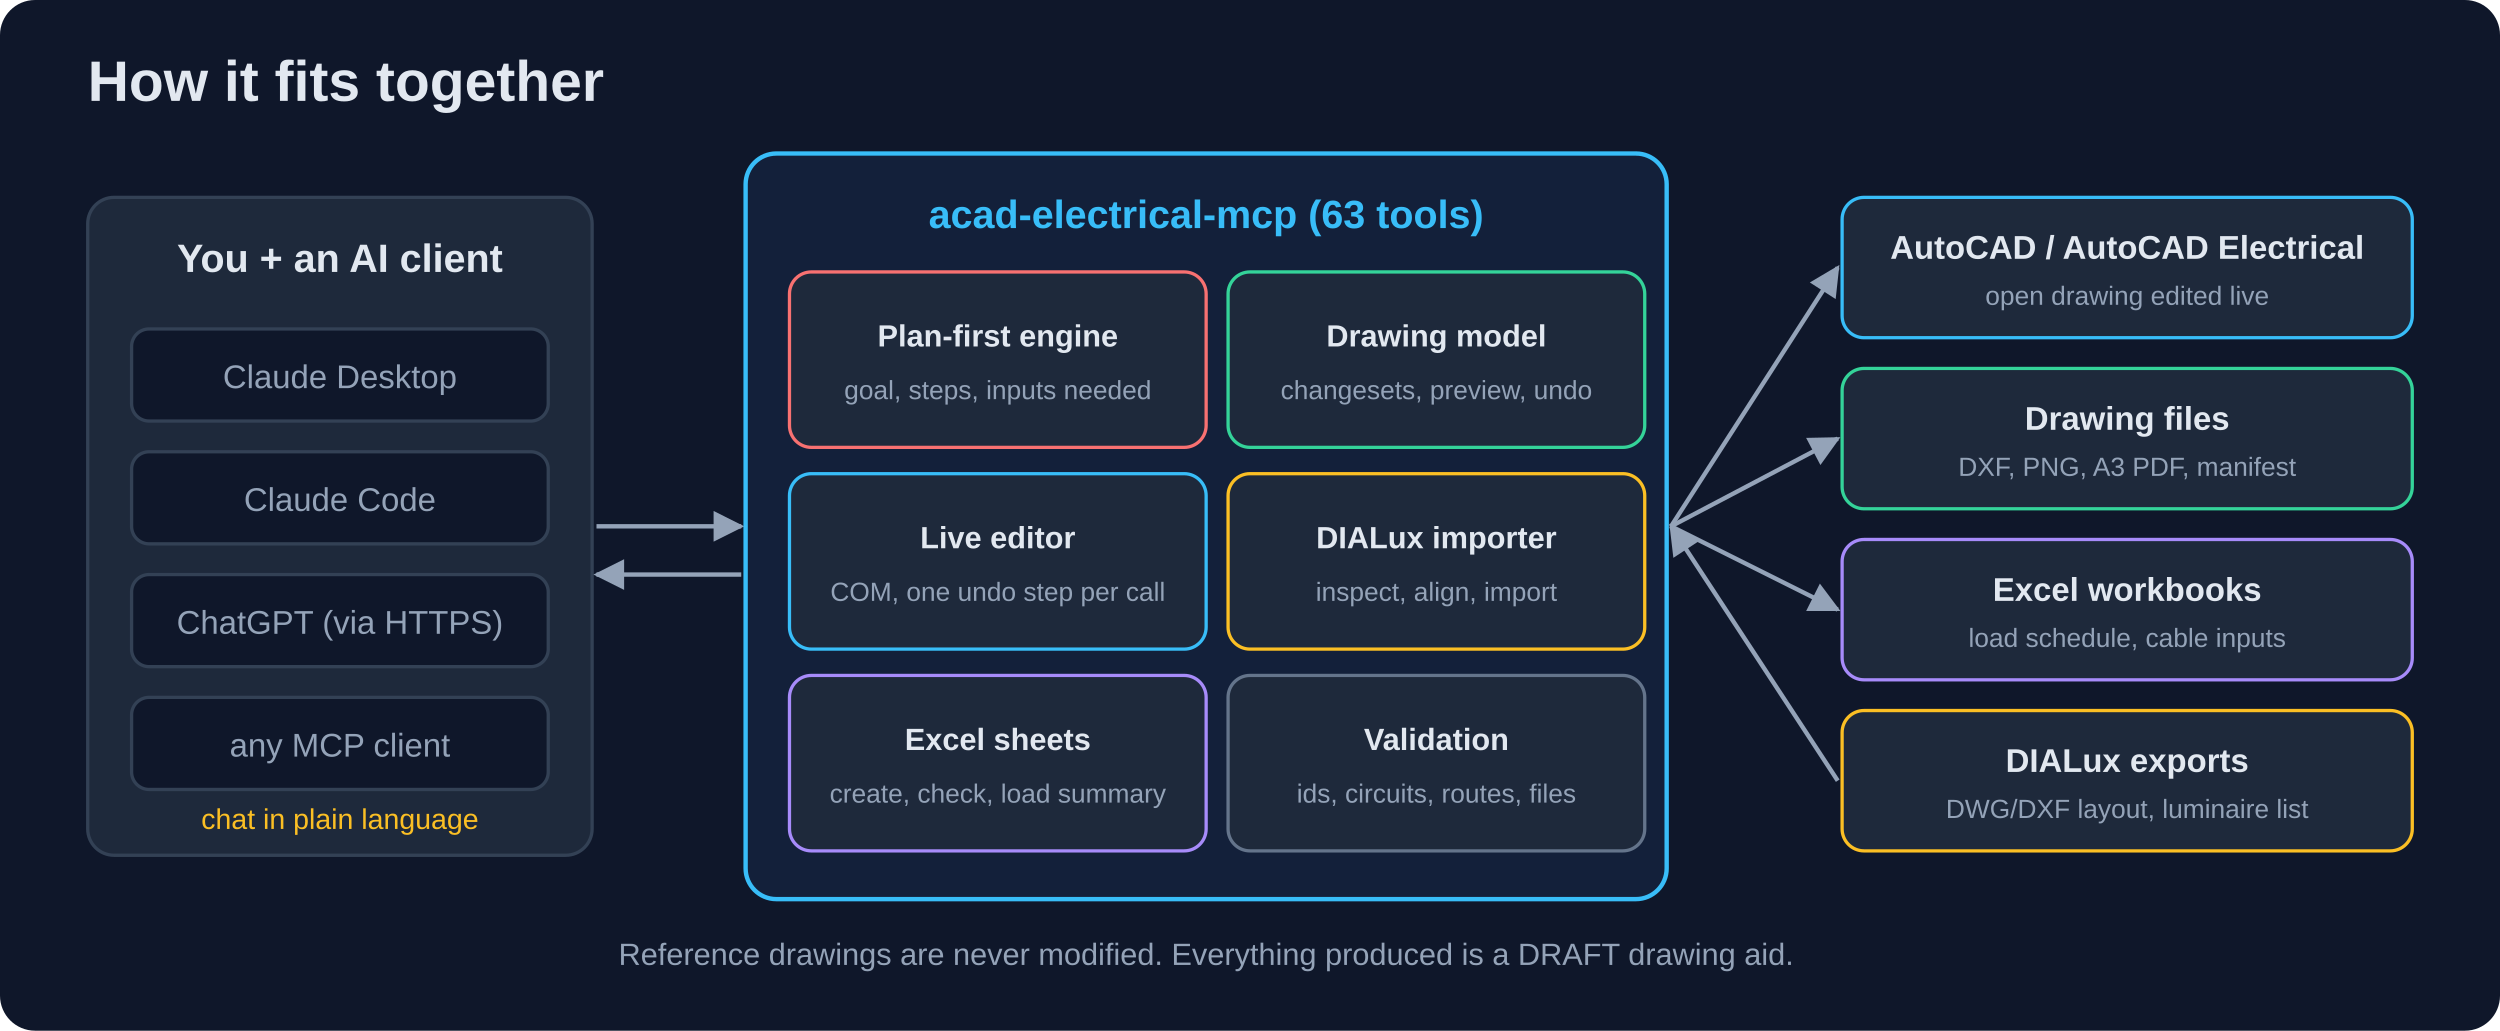
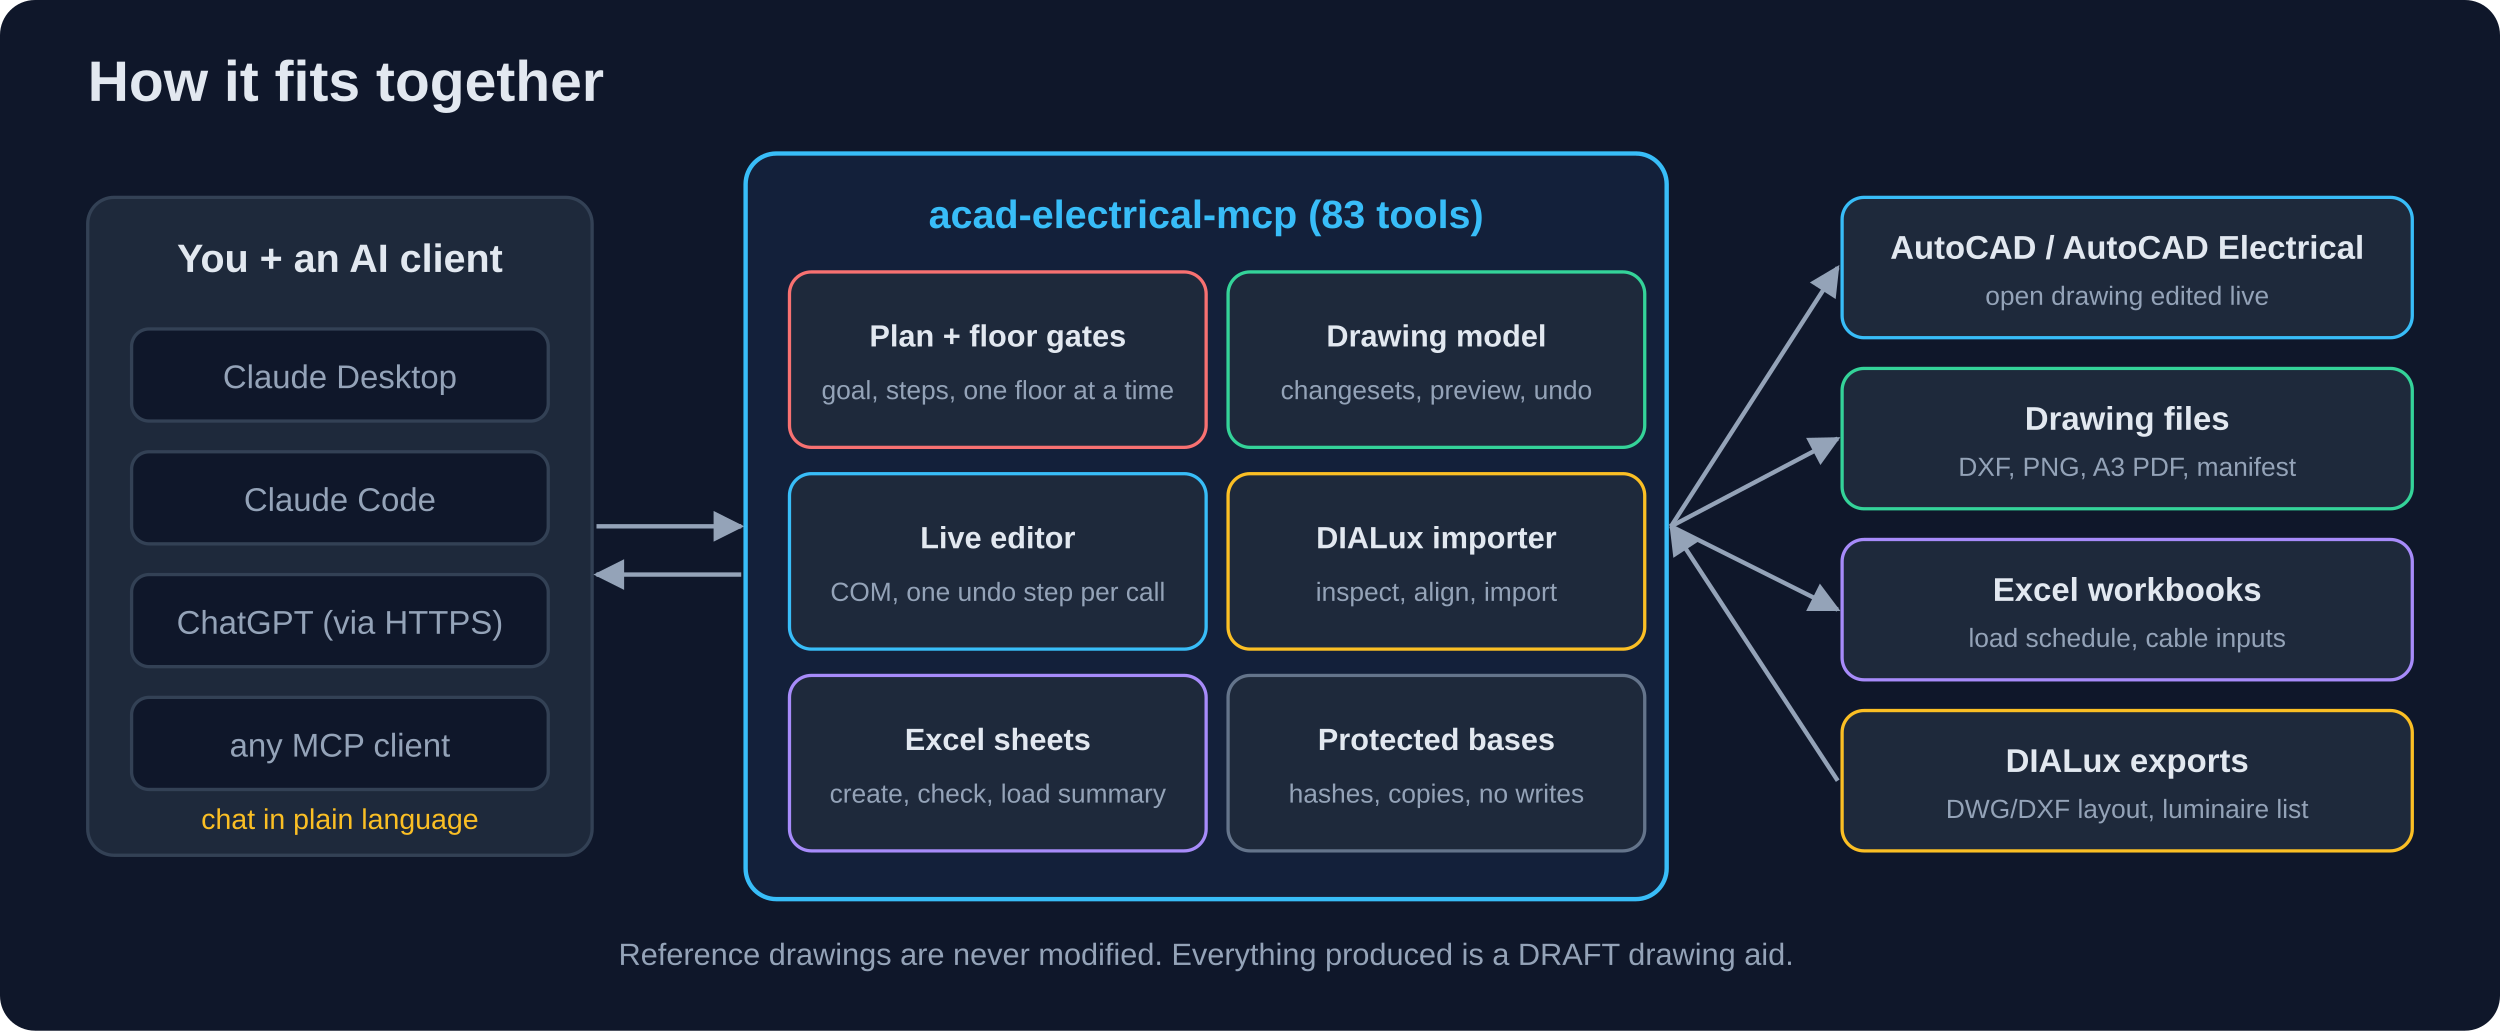
<svg xmlns="http://www.w3.org/2000/svg" viewBox="0 0 1140 470" width="1140" height="470" role="img" aria-label="Architecture of autocad-electrical-mcp">
  <defs>
    <marker id="a" viewBox="0 0 10 10" refX="9" refY="5" markerWidth="7" markerHeight="7" orient="auto-start-reverse">
      <path d="M0 0L10 5L0 10z" fill="#94a3b8" />
    </marker>
  </defs>
  <rect width="1140" height="470" rx="16" fill="#0f172a" />
  <text x="40" y="46" font-family="'Segoe UI', 'Helvetica Neue', Arial, sans-serif" font-size="26" fill="#e2e8f0" font-weight="700" text-anchor="start">How it fits together</text>
  <rect x="40" y="90" width="230" height="300" rx="12" fill="#1e293b" stroke="#334155" stroke-width="1.5" />
  <text x="155" y="124" font-family="'Segoe UI', 'Helvetica Neue', Arial, sans-serif" font-size="18" fill="#e2e8f0" font-weight="700" text-anchor="middle">You + an AI client</text>
  <rect x="60" y="150" width="190" height="42" rx="8" fill="#0f172a" stroke="#334155" stroke-width="1.5" />
  <text x="155" y="177" font-family="'Segoe UI', 'Helvetica Neue', Arial, sans-serif" font-size="15" fill="#94a3b8" font-weight="400" text-anchor="middle">Claude Desktop</text>
  <rect x="60" y="206" width="190" height="42" rx="8" fill="#0f172a" stroke="#334155" stroke-width="1.5" />
  <text x="155" y="233" font-family="'Segoe UI', 'Helvetica Neue', Arial, sans-serif" font-size="15" fill="#94a3b8" font-weight="400" text-anchor="middle">Claude Code</text>
  <rect x="60" y="262" width="190" height="42" rx="8" fill="#0f172a" stroke="#334155" stroke-width="1.5" />
  <text x="155" y="289" font-family="'Segoe UI', 'Helvetica Neue', Arial, sans-serif" font-size="15" fill="#94a3b8" font-weight="400" text-anchor="middle">ChatGPT (via HTTPS)</text>
  <rect x="60" y="318" width="190" height="42" rx="8" fill="#0f172a" stroke="#334155" stroke-width="1.5" />
  <text x="155" y="345" font-family="'Segoe UI', 'Helvetica Neue', Arial, sans-serif" font-size="15" fill="#94a3b8" font-weight="400" text-anchor="middle">any MCP client</text>
  <text x="155" y="378" font-family="'Segoe UI', 'Helvetica Neue', Arial, sans-serif" font-size="13" fill="#fbbf24" font-weight="400" text-anchor="middle">chat in plain language</text>
  <line x1="272" y1="240" x2="338" y2="240" stroke="#94a3b8" stroke-width="2" marker-end="url(#a)" />
  <line x1="338" y1="262" x2="272" y2="262" stroke="#94a3b8" stroke-width="2" marker-end="url(#a)" />
  <rect x="340" y="70" width="420" height="340" rx="14" fill="#13203a" stroke="#38bdf8" stroke-width="2" />
-   <text x="550" y="104" font-family="'Segoe UI', 'Helvetica Neue', Arial, sans-serif" font-size="18" fill="#38bdf8" font-weight="700" text-anchor="middle">acad-electrical-mcp (63 tools)</text>
+   <text x="550" y="104" font-family="'Segoe UI', 'Helvetica Neue', Arial, sans-serif" font-size="18" fill="#38bdf8" font-weight="700" text-anchor="middle">acad-electrical-mcp (83 tools)</text>
  <rect x="360" y="124" width="190" height="80" rx="10" fill="#1e293b" stroke="#f87171" stroke-width="1.5" />
-   <text x="455" y="158" font-family="'Segoe UI', 'Helvetica Neue', Arial, sans-serif" font-size="14" fill="#e2e8f0" font-weight="600" text-anchor="middle">Plan-first engine</text>
-   <text x="455" y="182" font-family="'Segoe UI', 'Helvetica Neue', Arial, sans-serif" font-size="12" fill="#94a3b8" font-weight="400" text-anchor="middle">goal, steps, inputs needed</text>
+   <text x="455" y="158" font-family="'Segoe UI', 'Helvetica Neue', Arial, sans-serif" font-size="14" fill="#e2e8f0" font-weight="600" text-anchor="middle">Plan + floor gates</text>
+   <text x="455" y="182" font-family="'Segoe UI', 'Helvetica Neue', Arial, sans-serif" font-size="12" fill="#94a3b8" font-weight="400" text-anchor="middle">goal, steps, one floor at a time</text>
  <rect x="560" y="124" width="190" height="80" rx="10" fill="#1e293b" stroke="#34d399" stroke-width="1.5" />
  <text x="655" y="158" font-family="'Segoe UI', 'Helvetica Neue', Arial, sans-serif" font-size="14" fill="#e2e8f0" font-weight="600" text-anchor="middle">Drawing model</text>
  <text x="655" y="182" font-family="'Segoe UI', 'Helvetica Neue', Arial, sans-serif" font-size="12" fill="#94a3b8" font-weight="400" text-anchor="middle">changesets, preview, undo</text>
  <rect x="360" y="216" width="190" height="80" rx="10" fill="#1e293b" stroke="#38bdf8" stroke-width="1.5" />
  <text x="455" y="250" font-family="'Segoe UI', 'Helvetica Neue', Arial, sans-serif" font-size="14" fill="#e2e8f0" font-weight="600" text-anchor="middle">Live editor</text>
  <text x="455" y="274" font-family="'Segoe UI', 'Helvetica Neue', Arial, sans-serif" font-size="12" fill="#94a3b8" font-weight="400" text-anchor="middle">COM, one undo step per call</text>
  <rect x="560" y="216" width="190" height="80" rx="10" fill="#1e293b" stroke="#fbbf24" stroke-width="1.5" />
  <text x="655" y="250" font-family="'Segoe UI', 'Helvetica Neue', Arial, sans-serif" font-size="14" fill="#e2e8f0" font-weight="600" text-anchor="middle">DIALux importer</text>
  <text x="655" y="274" font-family="'Segoe UI', 'Helvetica Neue', Arial, sans-serif" font-size="12" fill="#94a3b8" font-weight="400" text-anchor="middle">inspect, align, import</text>
  <rect x="360" y="308" width="190" height="80" rx="10" fill="#1e293b" stroke="#a78bfa" stroke-width="1.5" />
  <text x="455" y="342" font-family="'Segoe UI', 'Helvetica Neue', Arial, sans-serif" font-size="14" fill="#e2e8f0" font-weight="600" text-anchor="middle">Excel sheets</text>
  <text x="455" y="366" font-family="'Segoe UI', 'Helvetica Neue', Arial, sans-serif" font-size="12" fill="#94a3b8" font-weight="400" text-anchor="middle">create, check, load summary</text>
  <rect x="560" y="308" width="190" height="80" rx="10" fill="#1e293b" stroke="#64748b" stroke-width="1.5" />
-   <text x="655" y="342" font-family="'Segoe UI', 'Helvetica Neue', Arial, sans-serif" font-size="14" fill="#e2e8f0" font-weight="600" text-anchor="middle">Validation</text>
-   <text x="655" y="366" font-family="'Segoe UI', 'Helvetica Neue', Arial, sans-serif" font-size="12" fill="#94a3b8" font-weight="400" text-anchor="middle">ids, circuits, routes, files</text>
+   <text x="655" y="342" font-family="'Segoe UI', 'Helvetica Neue', Arial, sans-serif" font-size="14" fill="#e2e8f0" font-weight="600" text-anchor="middle">Protected bases</text>
+   <text x="655" y="366" font-family="'Segoe UI', 'Helvetica Neue', Arial, sans-serif" font-size="12" fill="#94a3b8" font-weight="400" text-anchor="middle">hashes, copies, no writes</text>
  <rect x="840" y="90" width="260" height="64" rx="10" fill="#1e293b" stroke="#38bdf8" stroke-width="1.5" />
  <text x="970" y="118" font-family="'Segoe UI', 'Helvetica Neue', Arial, sans-serif" font-size="15" fill="#e2e8f0" font-weight="600" text-anchor="middle">AutoCAD / AutoCAD Electrical</text>
  <text x="970" y="139" font-family="'Segoe UI', 'Helvetica Neue', Arial, sans-serif" font-size="12" fill="#94a3b8" font-weight="400" text-anchor="middle">open drawing edited live</text>
  <line x1="762" y1="240" x2="838" y2="122" stroke="#94a3b8" stroke-width="2" marker-end="url(#a)" />
  <rect x="840" y="168" width="260" height="64" rx="10" fill="#1e293b" stroke="#34d399" stroke-width="1.5" />
  <text x="970" y="196" font-family="'Segoe UI', 'Helvetica Neue', Arial, sans-serif" font-size="15" fill="#e2e8f0" font-weight="600" text-anchor="middle">Drawing files</text>
  <text x="970" y="217" font-family="'Segoe UI', 'Helvetica Neue', Arial, sans-serif" font-size="12" fill="#94a3b8" font-weight="400" text-anchor="middle">DXF, PNG, A3 PDF, manifest</text>
  <line x1="762" y1="240" x2="838" y2="200" stroke="#94a3b8" stroke-width="2" marker-end="url(#a)" />
  <rect x="840" y="246" width="260" height="64" rx="10" fill="#1e293b" stroke="#a78bfa" stroke-width="1.5" />
  <text x="970" y="274" font-family="'Segoe UI', 'Helvetica Neue', Arial, sans-serif" font-size="15" fill="#e2e8f0" font-weight="600" text-anchor="middle">Excel workbooks</text>
  <text x="970" y="295" font-family="'Segoe UI', 'Helvetica Neue', Arial, sans-serif" font-size="12" fill="#94a3b8" font-weight="400" text-anchor="middle">load schedule, cable inputs</text>
  <line x1="762" y1="240" x2="838" y2="278" stroke="#94a3b8" stroke-width="2" marker-end="url(#a)" />
  <rect x="840" y="324" width="260" height="64" rx="10" fill="#1e293b" stroke="#fbbf24" stroke-width="1.5" />
  <text x="970" y="352" font-family="'Segoe UI', 'Helvetica Neue', Arial, sans-serif" font-size="15" fill="#e2e8f0" font-weight="600" text-anchor="middle">DIALux exports</text>
  <text x="970" y="373" font-family="'Segoe UI', 'Helvetica Neue', Arial, sans-serif" font-size="12" fill="#94a3b8" font-weight="400" text-anchor="middle">DWG/DXF layout, luminaire list</text>
  <line x1="838" y1="356" x2="762" y2="240" stroke="#94a3b8" stroke-width="2" marker-end="url(#a)" />
  <text x="550" y="440" font-family="'Segoe UI', 'Helvetica Neue', Arial, sans-serif" font-size="14" fill="#94a3b8" font-weight="400" text-anchor="middle">Reference drawings are never modified. Everything produced is a DRAFT drawing aid.</text>
</svg>
